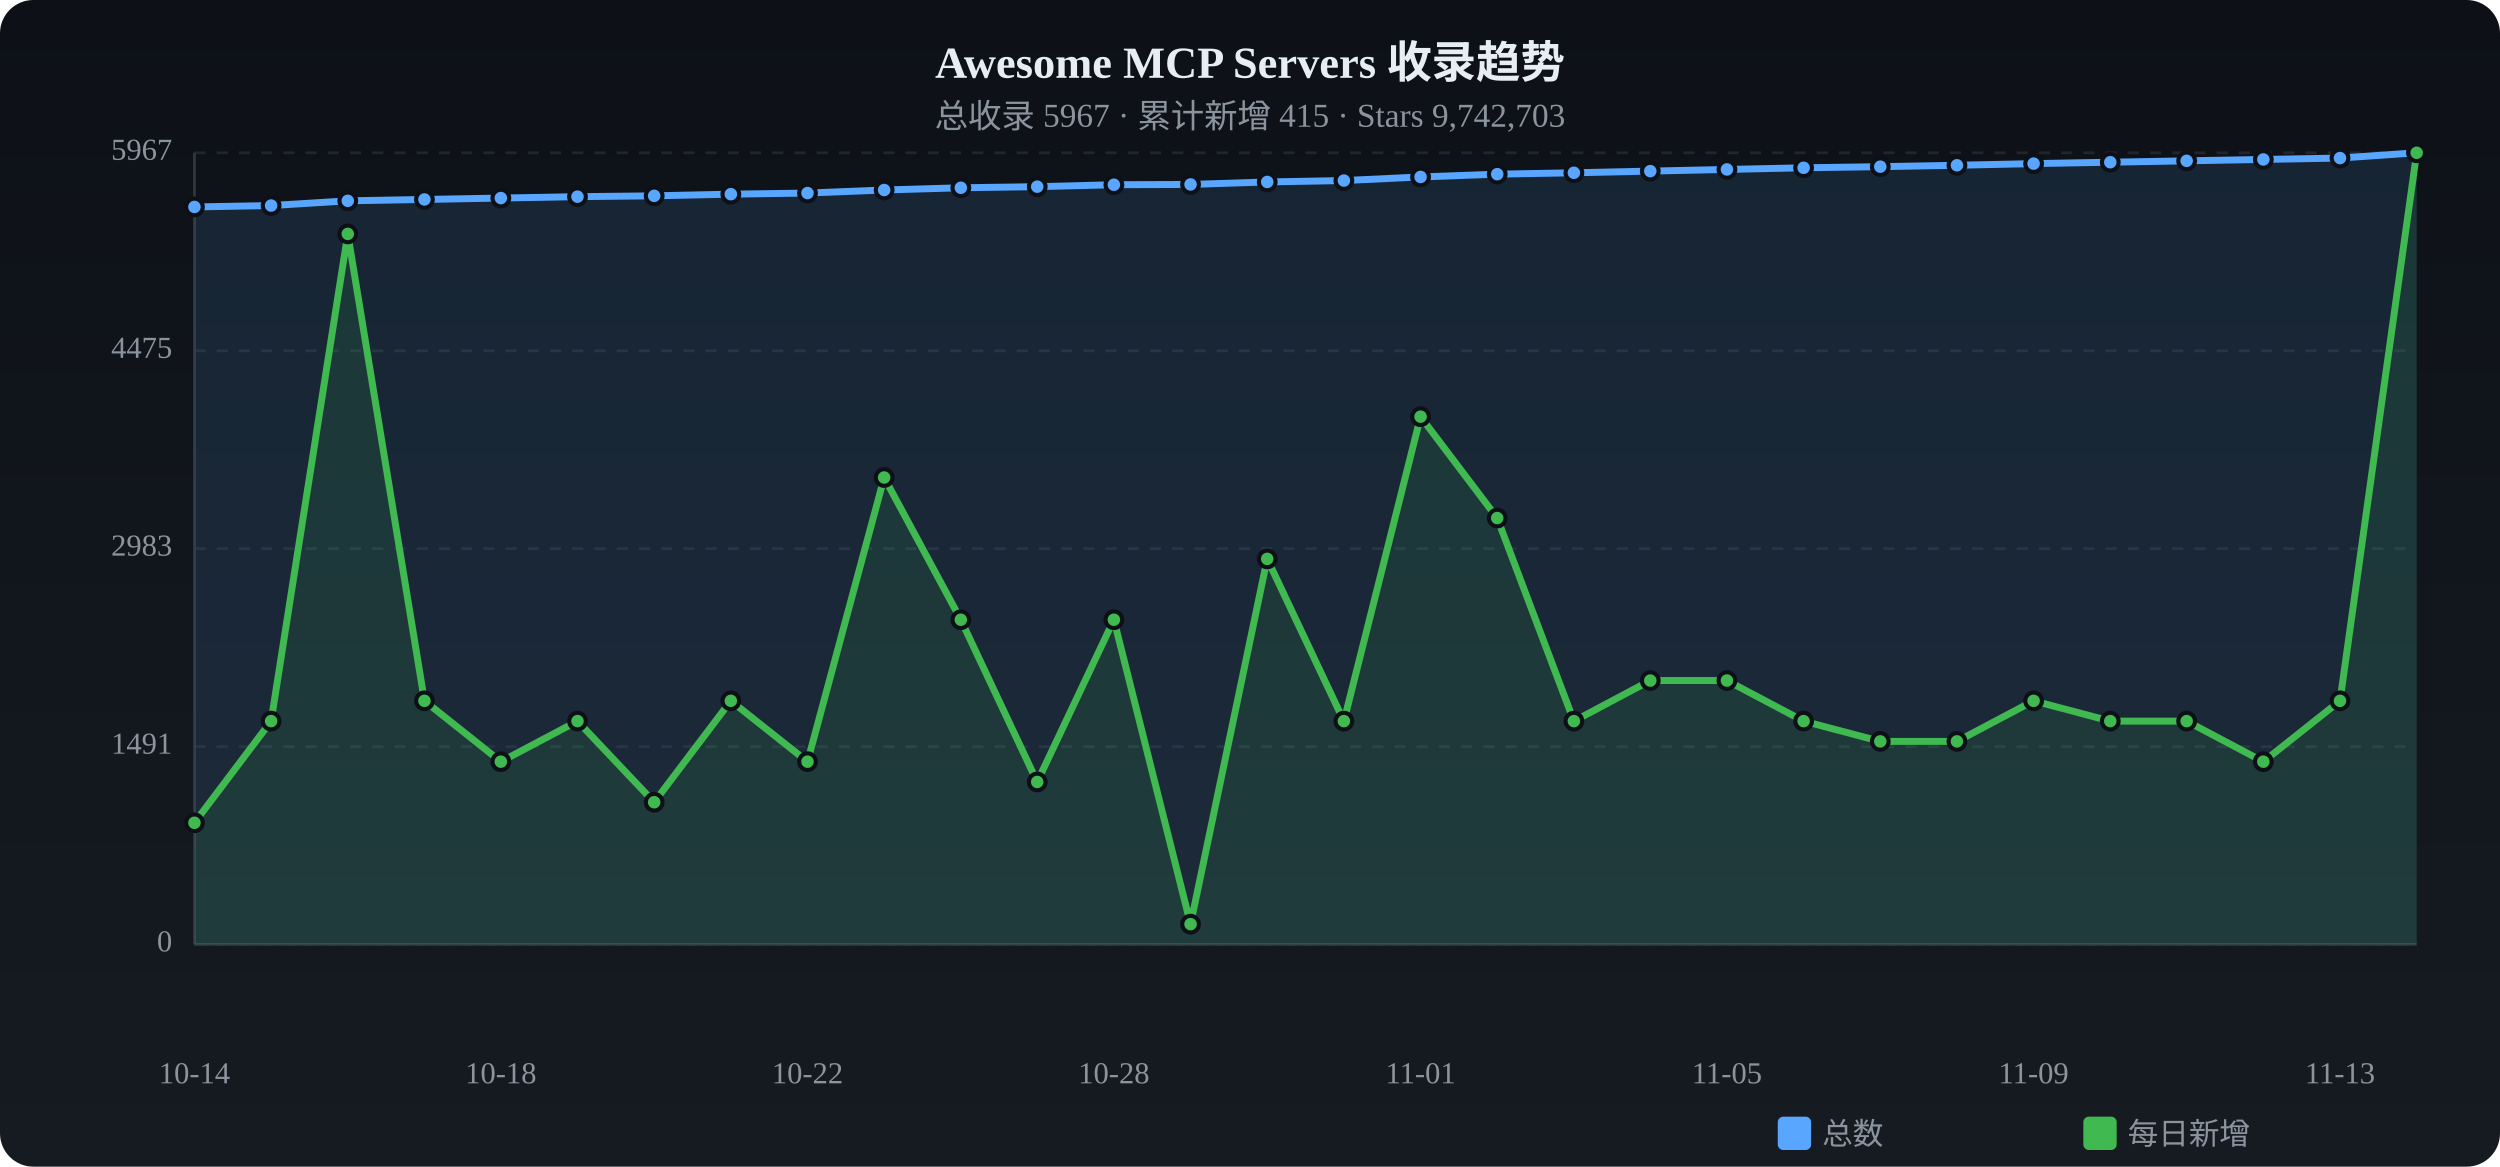
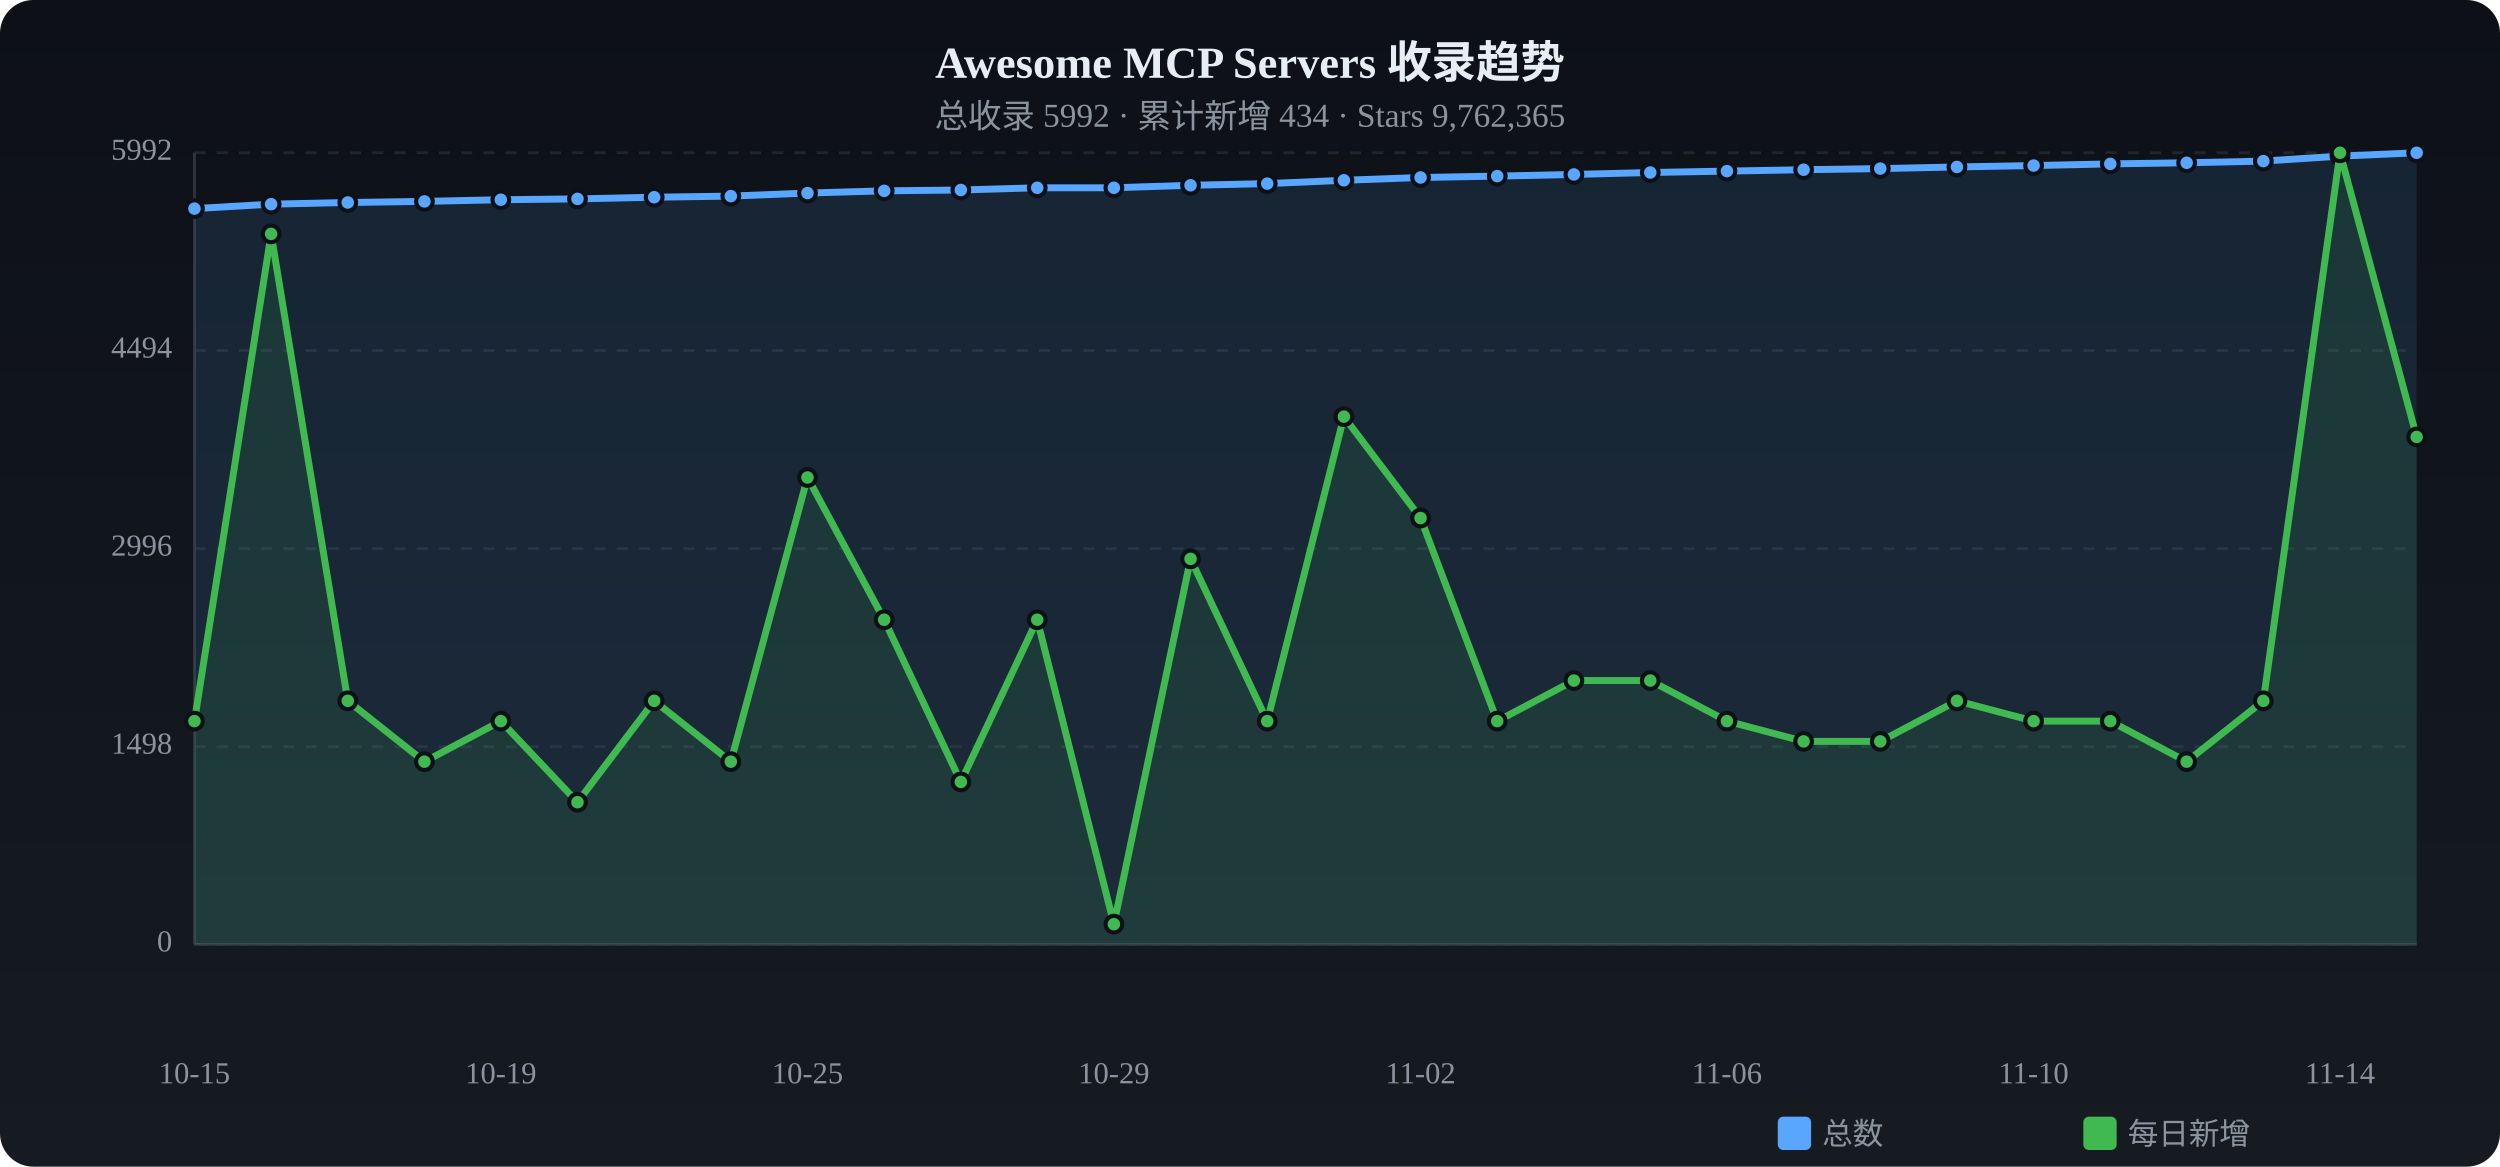
<svg xmlns="http://www.w3.org/2000/svg" viewBox="0 0 900 420" width="900" height="420">
  <defs>
    <linearGradient id="tbg" x1="0%" y1="0%" x2="0%" y2="100%">
      <stop offset="0%" stop-color="#0d1117" />
      <stop offset="100%" stop-color="#161b22" />
    </linearGradient>
  </defs>
  <rect width="900" height="420" rx="12" fill="url(#tbg)" />
  <text x="450.0" y="28" text-anchor="middle" fill="#e6edf3" font-size="16" font-weight="bold">Awesome MCP Servers 收录趋势</text>
-   <text x="450.0" y="46" text-anchor="middle" fill="#8b949e" font-size="12">总收录 5967 · 累计新增 415 · Stars 9,742,703</text>
+   <text x="450.0" y="46" text-anchor="middle" fill="#8b949e" font-size="12">总收录 5992 · 累计新增 434 · Stars 9,762,365</text>
  <text x="62" y="340.0" text-anchor="end" fill="#8b949e" font-size="11" dominant-baseline="middle">0</text>
  <line x1="70" y1="340.0" x2="870" y2="340.0" stroke="#21262d" stroke-dasharray="4 4" />
-   <text x="62" y="268.8" text-anchor="end" fill="#8b949e" font-size="11" dominant-baseline="middle">1491</text>
+   <text x="62" y="268.8" text-anchor="end" fill="#8b949e" font-size="11" dominant-baseline="middle">1498</text>
  <line x1="70" y1="268.8" x2="870" y2="268.8" stroke="#21262d" stroke-dasharray="4 4" />
-   <text x="62" y="197.5" text-anchor="end" fill="#8b949e" font-size="11" dominant-baseline="middle">2983</text>
+   <text x="62" y="197.5" text-anchor="end" fill="#8b949e" font-size="11" dominant-baseline="middle">2996</text>
  <line x1="70" y1="197.5" x2="870" y2="197.5" stroke="#21262d" stroke-dasharray="4 4" />
-   <text x="62" y="126.3" text-anchor="end" fill="#8b949e" font-size="11" dominant-baseline="middle">4475</text>
-   <line x1="70" y1="126.3" x2="870" y2="126.3" stroke="#21262d" stroke-dasharray="4 4" />
-   <text x="62" y="55.0" text-anchor="end" fill="#8b949e" font-size="11" dominant-baseline="middle">5967</text>
+   <text x="62" y="126.2" text-anchor="end" fill="#8b949e" font-size="11" dominant-baseline="middle">4494</text>
+   <line x1="70" y1="126.2" x2="870" y2="126.2" stroke="#21262d" stroke-dasharray="4 4" />
+   <text x="62" y="55.0" text-anchor="end" fill="#8b949e" font-size="11" dominant-baseline="middle">5992</text>
  <line x1="70" y1="55.0" x2="870" y2="55.0" stroke="#21262d" stroke-dasharray="4 4" />
  <line x1="70" y1="55" x2="70" y2="340" stroke="#30363d" />
  <line x1="70" y1="340" x2="870" y2="340" stroke="#30363d" />
-   <path d="M70.0,74.5 L97.6,74.0 L125.2,72.3 L152.8,71.8 L180.3,71.3 L207.9,70.8 L235.5,70.5 L263.1,69.9 L290.7,69.5 L318.3,68.4 L345.9,67.6 L373.4,67.2 L401.0,66.5 L428.6,66.4 L456.2,65.5 L483.8,65.0 L511.4,63.7 L539.0,62.7 L566.6,62.2 L594.1,61.6 L621.7,61.0 L649.3,60.4 L676.9,60.0 L704.5,59.5 L732.1,58.9 L759.7,58.4 L787.2,57.9 L814.8,57.4 L842.4,56.9 L870.0,55.0 L870.0,340 L70.0,340 Z" fill="#58a6ff" opacity="0.12" />
-   <polyline points="70.0,74.5 97.6,74.0 125.2,72.3 152.8,71.8 180.3,71.3 207.9,70.8 235.5,70.5 263.1,69.9 290.7,69.5 318.3,68.4 345.9,67.6 373.4,67.2 401.0,66.5 428.6,66.4 456.2,65.5 483.8,65.0 511.4,63.7 539.0,62.7 566.6,62.2 594.1,61.6 621.7,61.0 649.3,60.4 676.9,60.0 704.5,59.5 732.1,58.9 759.7,58.4 787.2,57.9 814.8,57.4 842.4,56.9 870.0,55.0" fill="none" stroke="#58a6ff" stroke-width="2.5" stroke-linecap="round" stroke-linejoin="round" />
-   <circle cx="70.0" cy="74.5" r="3" fill="#58a6ff" stroke="#0d1117" stroke-width="1.5" />
-   <circle cx="97.6" cy="74.0" r="3" fill="#58a6ff" stroke="#0d1117" stroke-width="1.5" />
-   <circle cx="125.2" cy="72.3" r="3" fill="#58a6ff" stroke="#0d1117" stroke-width="1.5" />
-   <circle cx="152.8" cy="71.8" r="3" fill="#58a6ff" stroke="#0d1117" stroke-width="1.5" />
-   <circle cx="180.3" cy="71.3" r="3" fill="#58a6ff" stroke="#0d1117" stroke-width="1.5" />
-   <circle cx="207.9" cy="70.8" r="3" fill="#58a6ff" stroke="#0d1117" stroke-width="1.5" />
-   <circle cx="235.5" cy="70.5" r="3" fill="#58a6ff" stroke="#0d1117" stroke-width="1.5" />
-   <circle cx="263.1" cy="69.9" r="3" fill="#58a6ff" stroke="#0d1117" stroke-width="1.5" />
+   <path d="M70.0,75.1 L97.6,73.5 L125.2,72.9 L152.8,72.5 L180.3,71.9 L207.9,71.6 L235.5,71.0 L263.1,70.6 L290.7,69.5 L318.3,68.7 L345.9,68.4 L373.4,67.6 L401.0,67.6 L428.6,66.7 L456.2,66.1 L483.8,64.9 L511.4,63.9 L539.0,63.4 L566.6,62.8 L594.1,62.1 L621.7,61.6 L649.3,61.1 L676.9,60.7 L704.5,60.1 L732.1,59.6 L759.7,59.0 L787.2,58.6 L814.8,58.0 L842.4,56.2 L870.0,55.0 L870.0,340 L70.0,340 Z" fill="#58a6ff" opacity="0.12" />
+   <polyline points="70.0,75.1 97.6,73.5 125.2,72.9 152.8,72.5 180.3,71.9 207.9,71.6 235.5,71.0 263.1,70.6 290.7,69.5 318.3,68.7 345.9,68.4 373.4,67.6 401.0,67.6 428.6,66.7 456.2,66.1 483.8,64.9 511.4,63.9 539.0,63.4 566.6,62.8 594.1,62.1 621.7,61.6 649.3,61.1 676.9,60.7 704.5,60.1 732.1,59.6 759.7,59.0 787.2,58.6 814.8,58.0 842.4,56.2 870.0,55.0" fill="none" stroke="#58a6ff" stroke-width="2.5" stroke-linecap="round" stroke-linejoin="round" />
+   <circle cx="70.0" cy="75.1" r="3" fill="#58a6ff" stroke="#0d1117" stroke-width="1.5" />
+   <circle cx="97.6" cy="73.5" r="3" fill="#58a6ff" stroke="#0d1117" stroke-width="1.5" />
+   <circle cx="125.2" cy="72.9" r="3" fill="#58a6ff" stroke="#0d1117" stroke-width="1.5" />
+   <circle cx="152.8" cy="72.5" r="3" fill="#58a6ff" stroke="#0d1117" stroke-width="1.5" />
+   <circle cx="180.3" cy="71.9" r="3" fill="#58a6ff" stroke="#0d1117" stroke-width="1.5" />
+   <circle cx="207.9" cy="71.6" r="3" fill="#58a6ff" stroke="#0d1117" stroke-width="1.5" />
+   <circle cx="235.5" cy="71.0" r="3" fill="#58a6ff" stroke="#0d1117" stroke-width="1.5" />
+   <circle cx="263.1" cy="70.6" r="3" fill="#58a6ff" stroke="#0d1117" stroke-width="1.5" />
  <circle cx="290.7" cy="69.5" r="3" fill="#58a6ff" stroke="#0d1117" stroke-width="1.5" />
-   <circle cx="318.3" cy="68.4" r="3" fill="#58a6ff" stroke="#0d1117" stroke-width="1.5" />
-   <circle cx="345.9" cy="67.6" r="3" fill="#58a6ff" stroke="#0d1117" stroke-width="1.5" />
-   <circle cx="373.4" cy="67.2" r="3" fill="#58a6ff" stroke="#0d1117" stroke-width="1.5" />
-   <circle cx="401.0" cy="66.5" r="3" fill="#58a6ff" stroke="#0d1117" stroke-width="1.5" />
-   <circle cx="428.6" cy="66.4" r="3" fill="#58a6ff" stroke="#0d1117" stroke-width="1.5" />
-   <circle cx="456.2" cy="65.5" r="3" fill="#58a6ff" stroke="#0d1117" stroke-width="1.5" />
-   <circle cx="483.8" cy="65.0" r="3" fill="#58a6ff" stroke="#0d1117" stroke-width="1.5" />
-   <circle cx="511.4" cy="63.7" r="3" fill="#58a6ff" stroke="#0d1117" stroke-width="1.5" />
-   <circle cx="539.0" cy="62.7" r="3" fill="#58a6ff" stroke="#0d1117" stroke-width="1.5" />
-   <circle cx="566.6" cy="62.2" r="3" fill="#58a6ff" stroke="#0d1117" stroke-width="1.5" />
-   <circle cx="594.1" cy="61.6" r="3" fill="#58a6ff" stroke="#0d1117" stroke-width="1.5" />
-   <circle cx="621.7" cy="61.0" r="3" fill="#58a6ff" stroke="#0d1117" stroke-width="1.5" />
-   <circle cx="649.3" cy="60.4" r="3" fill="#58a6ff" stroke="#0d1117" stroke-width="1.5" />
-   <circle cx="676.9" cy="60.0" r="3" fill="#58a6ff" stroke="#0d1117" stroke-width="1.5" />
-   <circle cx="704.5" cy="59.5" r="3" fill="#58a6ff" stroke="#0d1117" stroke-width="1.5" />
-   <circle cx="732.1" cy="58.9" r="3" fill="#58a6ff" stroke="#0d1117" stroke-width="1.5" />
-   <circle cx="759.7" cy="58.4" r="3" fill="#58a6ff" stroke="#0d1117" stroke-width="1.5" />
-   <circle cx="787.2" cy="57.9" r="3" fill="#58a6ff" stroke="#0d1117" stroke-width="1.5" />
-   <circle cx="814.8" cy="57.4" r="3" fill="#58a6ff" stroke="#0d1117" stroke-width="1.5" />
-   <circle cx="842.4" cy="56.9" r="3" fill="#58a6ff" stroke="#0d1117" stroke-width="1.5" />
+   <circle cx="318.3" cy="68.7" r="3" fill="#58a6ff" stroke="#0d1117" stroke-width="1.5" />
+   <circle cx="345.9" cy="68.4" r="3" fill="#58a6ff" stroke="#0d1117" stroke-width="1.5" />
+   <circle cx="373.4" cy="67.6" r="3" fill="#58a6ff" stroke="#0d1117" stroke-width="1.5" />
+   <circle cx="401.0" cy="67.6" r="3" fill="#58a6ff" stroke="#0d1117" stroke-width="1.5" />
+   <circle cx="428.6" cy="66.7" r="3" fill="#58a6ff" stroke="#0d1117" stroke-width="1.5" />
+   <circle cx="456.2" cy="66.1" r="3" fill="#58a6ff" stroke="#0d1117" stroke-width="1.5" />
+   <circle cx="483.8" cy="64.9" r="3" fill="#58a6ff" stroke="#0d1117" stroke-width="1.5" />
+   <circle cx="511.4" cy="63.9" r="3" fill="#58a6ff" stroke="#0d1117" stroke-width="1.5" />
+   <circle cx="539.0" cy="63.4" r="3" fill="#58a6ff" stroke="#0d1117" stroke-width="1.5" />
+   <circle cx="566.6" cy="62.8" r="3" fill="#58a6ff" stroke="#0d1117" stroke-width="1.5" />
+   <circle cx="594.1" cy="62.1" r="3" fill="#58a6ff" stroke="#0d1117" stroke-width="1.5" />
+   <circle cx="621.7" cy="61.6" r="3" fill="#58a6ff" stroke="#0d1117" stroke-width="1.5" />
+   <circle cx="649.3" cy="61.1" r="3" fill="#58a6ff" stroke="#0d1117" stroke-width="1.5" />
+   <circle cx="676.9" cy="60.7" r="3" fill="#58a6ff" stroke="#0d1117" stroke-width="1.5" />
+   <circle cx="704.5" cy="60.1" r="3" fill="#58a6ff" stroke="#0d1117" stroke-width="1.5" />
+   <circle cx="732.1" cy="59.6" r="3" fill="#58a6ff" stroke="#0d1117" stroke-width="1.5" />
+   <circle cx="759.7" cy="59.0" r="3" fill="#58a6ff" stroke="#0d1117" stroke-width="1.5" />
+   <circle cx="787.2" cy="58.6" r="3" fill="#58a6ff" stroke="#0d1117" stroke-width="1.5" />
+   <circle cx="814.8" cy="58.0" r="3" fill="#58a6ff" stroke="#0d1117" stroke-width="1.5" />
+   <circle cx="842.4" cy="56.2" r="3" fill="#58a6ff" stroke="#0d1117" stroke-width="1.5" />
  <circle cx="870.0" cy="55.0" r="3" fill="#58a6ff" stroke="#0d1117" stroke-width="1.5" />
-   <path d="M70.0,296.2 L97.6,259.6 L125.2,84.2 L152.8,252.3 L180.3,274.2 L207.9,259.6 L235.5,288.8 L263.1,252.3 L290.7,274.2 L318.3,171.9 L345.9,223.1 L373.4,281.5 L401.0,223.1 L428.6,332.7 L456.2,201.2 L483.8,259.6 L511.4,150.0 L539.0,186.5 L566.6,259.6 L594.1,245.0 L621.7,245.0 L649.3,259.6 L676.9,266.9 L704.5,266.9 L732.1,252.3 L759.7,259.6 L787.2,259.6 L814.8,274.2 L842.4,252.3 L870.0,55.0 L870.0,340 L70.0,340 Z" fill="#3fb950" opacity="0.12" />
-   <polyline points="70.0,296.2 97.6,259.6 125.2,84.2 152.8,252.3 180.3,274.2 207.9,259.6 235.5,288.8 263.1,252.3 290.7,274.2 318.3,171.9 345.9,223.1 373.4,281.5 401.0,223.1 428.6,332.7 456.2,201.2 483.8,259.6 511.4,150.0 539.0,186.5 566.6,259.6 594.1,245.0 621.7,245.0 649.3,259.6 676.9,266.9 704.5,266.9 732.1,252.3 759.7,259.6 787.2,259.6 814.8,274.2 842.4,252.3 870.0,55.0" fill="none" stroke="#3fb950" stroke-width="2.5" stroke-linecap="round" stroke-linejoin="round" />
-   <circle cx="70.0" cy="296.2" r="3" fill="#3fb950" stroke="#0d1117" stroke-width="1.5" />
-   <circle cx="97.6" cy="259.6" r="3" fill="#3fb950" stroke="#0d1117" stroke-width="1.5" />
-   <circle cx="125.2" cy="84.2" r="3" fill="#3fb950" stroke="#0d1117" stroke-width="1.5" />
-   <circle cx="152.8" cy="252.3" r="3" fill="#3fb950" stroke="#0d1117" stroke-width="1.5" />
-   <circle cx="180.3" cy="274.2" r="3" fill="#3fb950" stroke="#0d1117" stroke-width="1.5" />
-   <circle cx="207.9" cy="259.6" r="3" fill="#3fb950" stroke="#0d1117" stroke-width="1.5" />
-   <circle cx="235.5" cy="288.8" r="3" fill="#3fb950" stroke="#0d1117" stroke-width="1.5" />
-   <circle cx="263.1" cy="252.3" r="3" fill="#3fb950" stroke="#0d1117" stroke-width="1.5" />
-   <circle cx="290.7" cy="274.2" r="3" fill="#3fb950" stroke="#0d1117" stroke-width="1.5" />
-   <circle cx="318.3" cy="171.9" r="3" fill="#3fb950" stroke="#0d1117" stroke-width="1.5" />
-   <circle cx="345.9" cy="223.1" r="3" fill="#3fb950" stroke="#0d1117" stroke-width="1.5" />
-   <circle cx="373.4" cy="281.5" r="3" fill="#3fb950" stroke="#0d1117" stroke-width="1.5" />
-   <circle cx="401.0" cy="223.1" r="3" fill="#3fb950" stroke="#0d1117" stroke-width="1.5" />
-   <circle cx="428.6" cy="332.7" r="3" fill="#3fb950" stroke="#0d1117" stroke-width="1.5" />
-   <circle cx="456.2" cy="201.2" r="3" fill="#3fb950" stroke="#0d1117" stroke-width="1.5" />
-   <circle cx="483.8" cy="259.6" r="3" fill="#3fb950" stroke="#0d1117" stroke-width="1.5" />
-   <circle cx="511.4" cy="150.0" r="3" fill="#3fb950" stroke="#0d1117" stroke-width="1.5" />
-   <circle cx="539.0" cy="186.5" r="3" fill="#3fb950" stroke="#0d1117" stroke-width="1.5" />
-   <circle cx="566.6" cy="259.6" r="3" fill="#3fb950" stroke="#0d1117" stroke-width="1.5" />
+   <path d="M70.0,259.6 L97.6,84.2 L125.2,252.3 L152.8,274.2 L180.3,259.6 L207.9,288.8 L235.5,252.3 L263.1,274.2 L290.7,171.9 L318.3,223.1 L345.9,281.5 L373.4,223.1 L401.0,332.7 L428.6,201.2 L456.2,259.6 L483.8,150.0 L511.4,186.5 L539.0,259.6 L566.6,245.0 L594.1,245.0 L621.7,259.6 L649.3,266.9 L676.9,266.9 L704.5,252.3 L732.1,259.6 L759.7,259.6 L787.2,274.2 L814.8,252.3 L842.4,55.0 L870.0,157.3 L870.0,340 L70.0,340 Z" fill="#3fb950" opacity="0.12" />
+   <polyline points="70.0,259.6 97.6,84.2 125.2,252.3 152.8,274.2 180.3,259.6 207.9,288.8 235.5,252.3 263.1,274.2 290.7,171.9 318.3,223.1 345.9,281.5 373.4,223.1 401.0,332.7 428.6,201.2 456.2,259.6 483.8,150.0 511.4,186.5 539.0,259.6 566.6,245.0 594.1,245.0 621.7,259.6 649.3,266.9 676.9,266.9 704.5,252.3 732.1,259.6 759.7,259.6 787.2,274.2 814.8,252.3 842.4,55.0 870.0,157.3" fill="none" stroke="#3fb950" stroke-width="2.5" stroke-linecap="round" stroke-linejoin="round" />
+   <circle cx="70.0" cy="259.6" r="3" fill="#3fb950" stroke="#0d1117" stroke-width="1.5" />
+   <circle cx="97.6" cy="84.2" r="3" fill="#3fb950" stroke="#0d1117" stroke-width="1.5" />
+   <circle cx="125.2" cy="252.3" r="3" fill="#3fb950" stroke="#0d1117" stroke-width="1.5" />
+   <circle cx="152.8" cy="274.2" r="3" fill="#3fb950" stroke="#0d1117" stroke-width="1.5" />
+   <circle cx="180.3" cy="259.6" r="3" fill="#3fb950" stroke="#0d1117" stroke-width="1.5" />
+   <circle cx="207.9" cy="288.8" r="3" fill="#3fb950" stroke="#0d1117" stroke-width="1.5" />
+   <circle cx="235.5" cy="252.3" r="3" fill="#3fb950" stroke="#0d1117" stroke-width="1.5" />
+   <circle cx="263.1" cy="274.2" r="3" fill="#3fb950" stroke="#0d1117" stroke-width="1.5" />
+   <circle cx="290.7" cy="171.9" r="3" fill="#3fb950" stroke="#0d1117" stroke-width="1.5" />
+   <circle cx="318.3" cy="223.1" r="3" fill="#3fb950" stroke="#0d1117" stroke-width="1.5" />
+   <circle cx="345.9" cy="281.5" r="3" fill="#3fb950" stroke="#0d1117" stroke-width="1.5" />
+   <circle cx="373.4" cy="223.1" r="3" fill="#3fb950" stroke="#0d1117" stroke-width="1.5" />
+   <circle cx="401.0" cy="332.7" r="3" fill="#3fb950" stroke="#0d1117" stroke-width="1.5" />
+   <circle cx="428.6" cy="201.2" r="3" fill="#3fb950" stroke="#0d1117" stroke-width="1.5" />
+   <circle cx="456.2" cy="259.6" r="3" fill="#3fb950" stroke="#0d1117" stroke-width="1.5" />
+   <circle cx="483.8" cy="150.0" r="3" fill="#3fb950" stroke="#0d1117" stroke-width="1.5" />
+   <circle cx="511.4" cy="186.5" r="3" fill="#3fb950" stroke="#0d1117" stroke-width="1.5" />
+   <circle cx="539.0" cy="259.6" r="3" fill="#3fb950" stroke="#0d1117" stroke-width="1.5" />
+   <circle cx="566.6" cy="245.0" r="3" fill="#3fb950" stroke="#0d1117" stroke-width="1.5" />
  <circle cx="594.1" cy="245.0" r="3" fill="#3fb950" stroke="#0d1117" stroke-width="1.5" />
-   <circle cx="621.7" cy="245.0" r="3" fill="#3fb950" stroke="#0d1117" stroke-width="1.5" />
-   <circle cx="649.3" cy="259.6" r="3" fill="#3fb950" stroke="#0d1117" stroke-width="1.5" />
+   <circle cx="621.7" cy="259.6" r="3" fill="#3fb950" stroke="#0d1117" stroke-width="1.5" />
+   <circle cx="649.3" cy="266.9" r="3" fill="#3fb950" stroke="#0d1117" stroke-width="1.5" />
  <circle cx="676.9" cy="266.9" r="3" fill="#3fb950" stroke="#0d1117" stroke-width="1.5" />
-   <circle cx="704.5" cy="266.9" r="3" fill="#3fb950" stroke="#0d1117" stroke-width="1.5" />
-   <circle cx="732.1" cy="252.3" r="3" fill="#3fb950" stroke="#0d1117" stroke-width="1.5" />
+   <circle cx="704.5" cy="252.3" r="3" fill="#3fb950" stroke="#0d1117" stroke-width="1.5" />
+   <circle cx="732.1" cy="259.6" r="3" fill="#3fb950" stroke="#0d1117" stroke-width="1.5" />
  <circle cx="759.7" cy="259.6" r="3" fill="#3fb950" stroke="#0d1117" stroke-width="1.5" />
-   <circle cx="787.2" cy="259.6" r="3" fill="#3fb950" stroke="#0d1117" stroke-width="1.5" />
-   <circle cx="814.8" cy="274.2" r="3" fill="#3fb950" stroke="#0d1117" stroke-width="1.5" />
-   <circle cx="842.4" cy="252.3" r="3" fill="#3fb950" stroke="#0d1117" stroke-width="1.5" />
-   <circle cx="870.0" cy="55.0" r="3" fill="#3fb950" stroke="#0d1117" stroke-width="1.5" />
-   <text x="70.0" y="390" text-anchor="middle" fill="#8b949e" font-size="11">10-14</text>
-   <text x="180.3" y="390" text-anchor="middle" fill="#8b949e" font-size="11">10-18</text>
-   <text x="290.7" y="390" text-anchor="middle" fill="#8b949e" font-size="11">10-22</text>
-   <text x="401.0" y="390" text-anchor="middle" fill="#8b949e" font-size="11">10-28</text>
-   <text x="511.4" y="390" text-anchor="middle" fill="#8b949e" font-size="11">11-01</text>
-   <text x="621.7" y="390" text-anchor="middle" fill="#8b949e" font-size="11">11-05</text>
-   <text x="732.1" y="390" text-anchor="middle" fill="#8b949e" font-size="11">11-09</text>
-   <text x="842.4" y="390" text-anchor="middle" fill="#8b949e" font-size="11">11-13</text>
+   <circle cx="787.2" cy="274.2" r="3" fill="#3fb950" stroke="#0d1117" stroke-width="1.5" />
+   <circle cx="814.8" cy="252.3" r="3" fill="#3fb950" stroke="#0d1117" stroke-width="1.5" />
+   <circle cx="842.4" cy="55.0" r="3" fill="#3fb950" stroke="#0d1117" stroke-width="1.5" />
+   <circle cx="870.0" cy="157.3" r="3" fill="#3fb950" stroke="#0d1117" stroke-width="1.5" />
+   <text x="70.0" y="390" text-anchor="middle" fill="#8b949e" font-size="11">10-15</text>
+   <text x="180.3" y="390" text-anchor="middle" fill="#8b949e" font-size="11">10-19</text>
+   <text x="290.7" y="390" text-anchor="middle" fill="#8b949e" font-size="11">10-25</text>
+   <text x="401.0" y="390" text-anchor="middle" fill="#8b949e" font-size="11">10-29</text>
+   <text x="511.4" y="390" text-anchor="middle" fill="#8b949e" font-size="11">11-02</text>
+   <text x="621.7" y="390" text-anchor="middle" fill="#8b949e" font-size="11">11-06</text>
+   <text x="732.1" y="390" text-anchor="middle" fill="#8b949e" font-size="11">11-10</text>
+   <text x="842.4" y="390" text-anchor="middle" fill="#8b949e" font-size="11">11-14</text>
  <rect x="640" y="402" width="12" height="12" rx="2" fill="#58a6ff" />
  <text x="656" y="412" fill="#8b949e" font-size="11">总数</text>
  <rect x="750" y="402" width="12" height="12" rx="2" fill="#3fb950" />
  <text x="766" y="412" fill="#8b949e" font-size="11">每日新增</text>
</svg>
